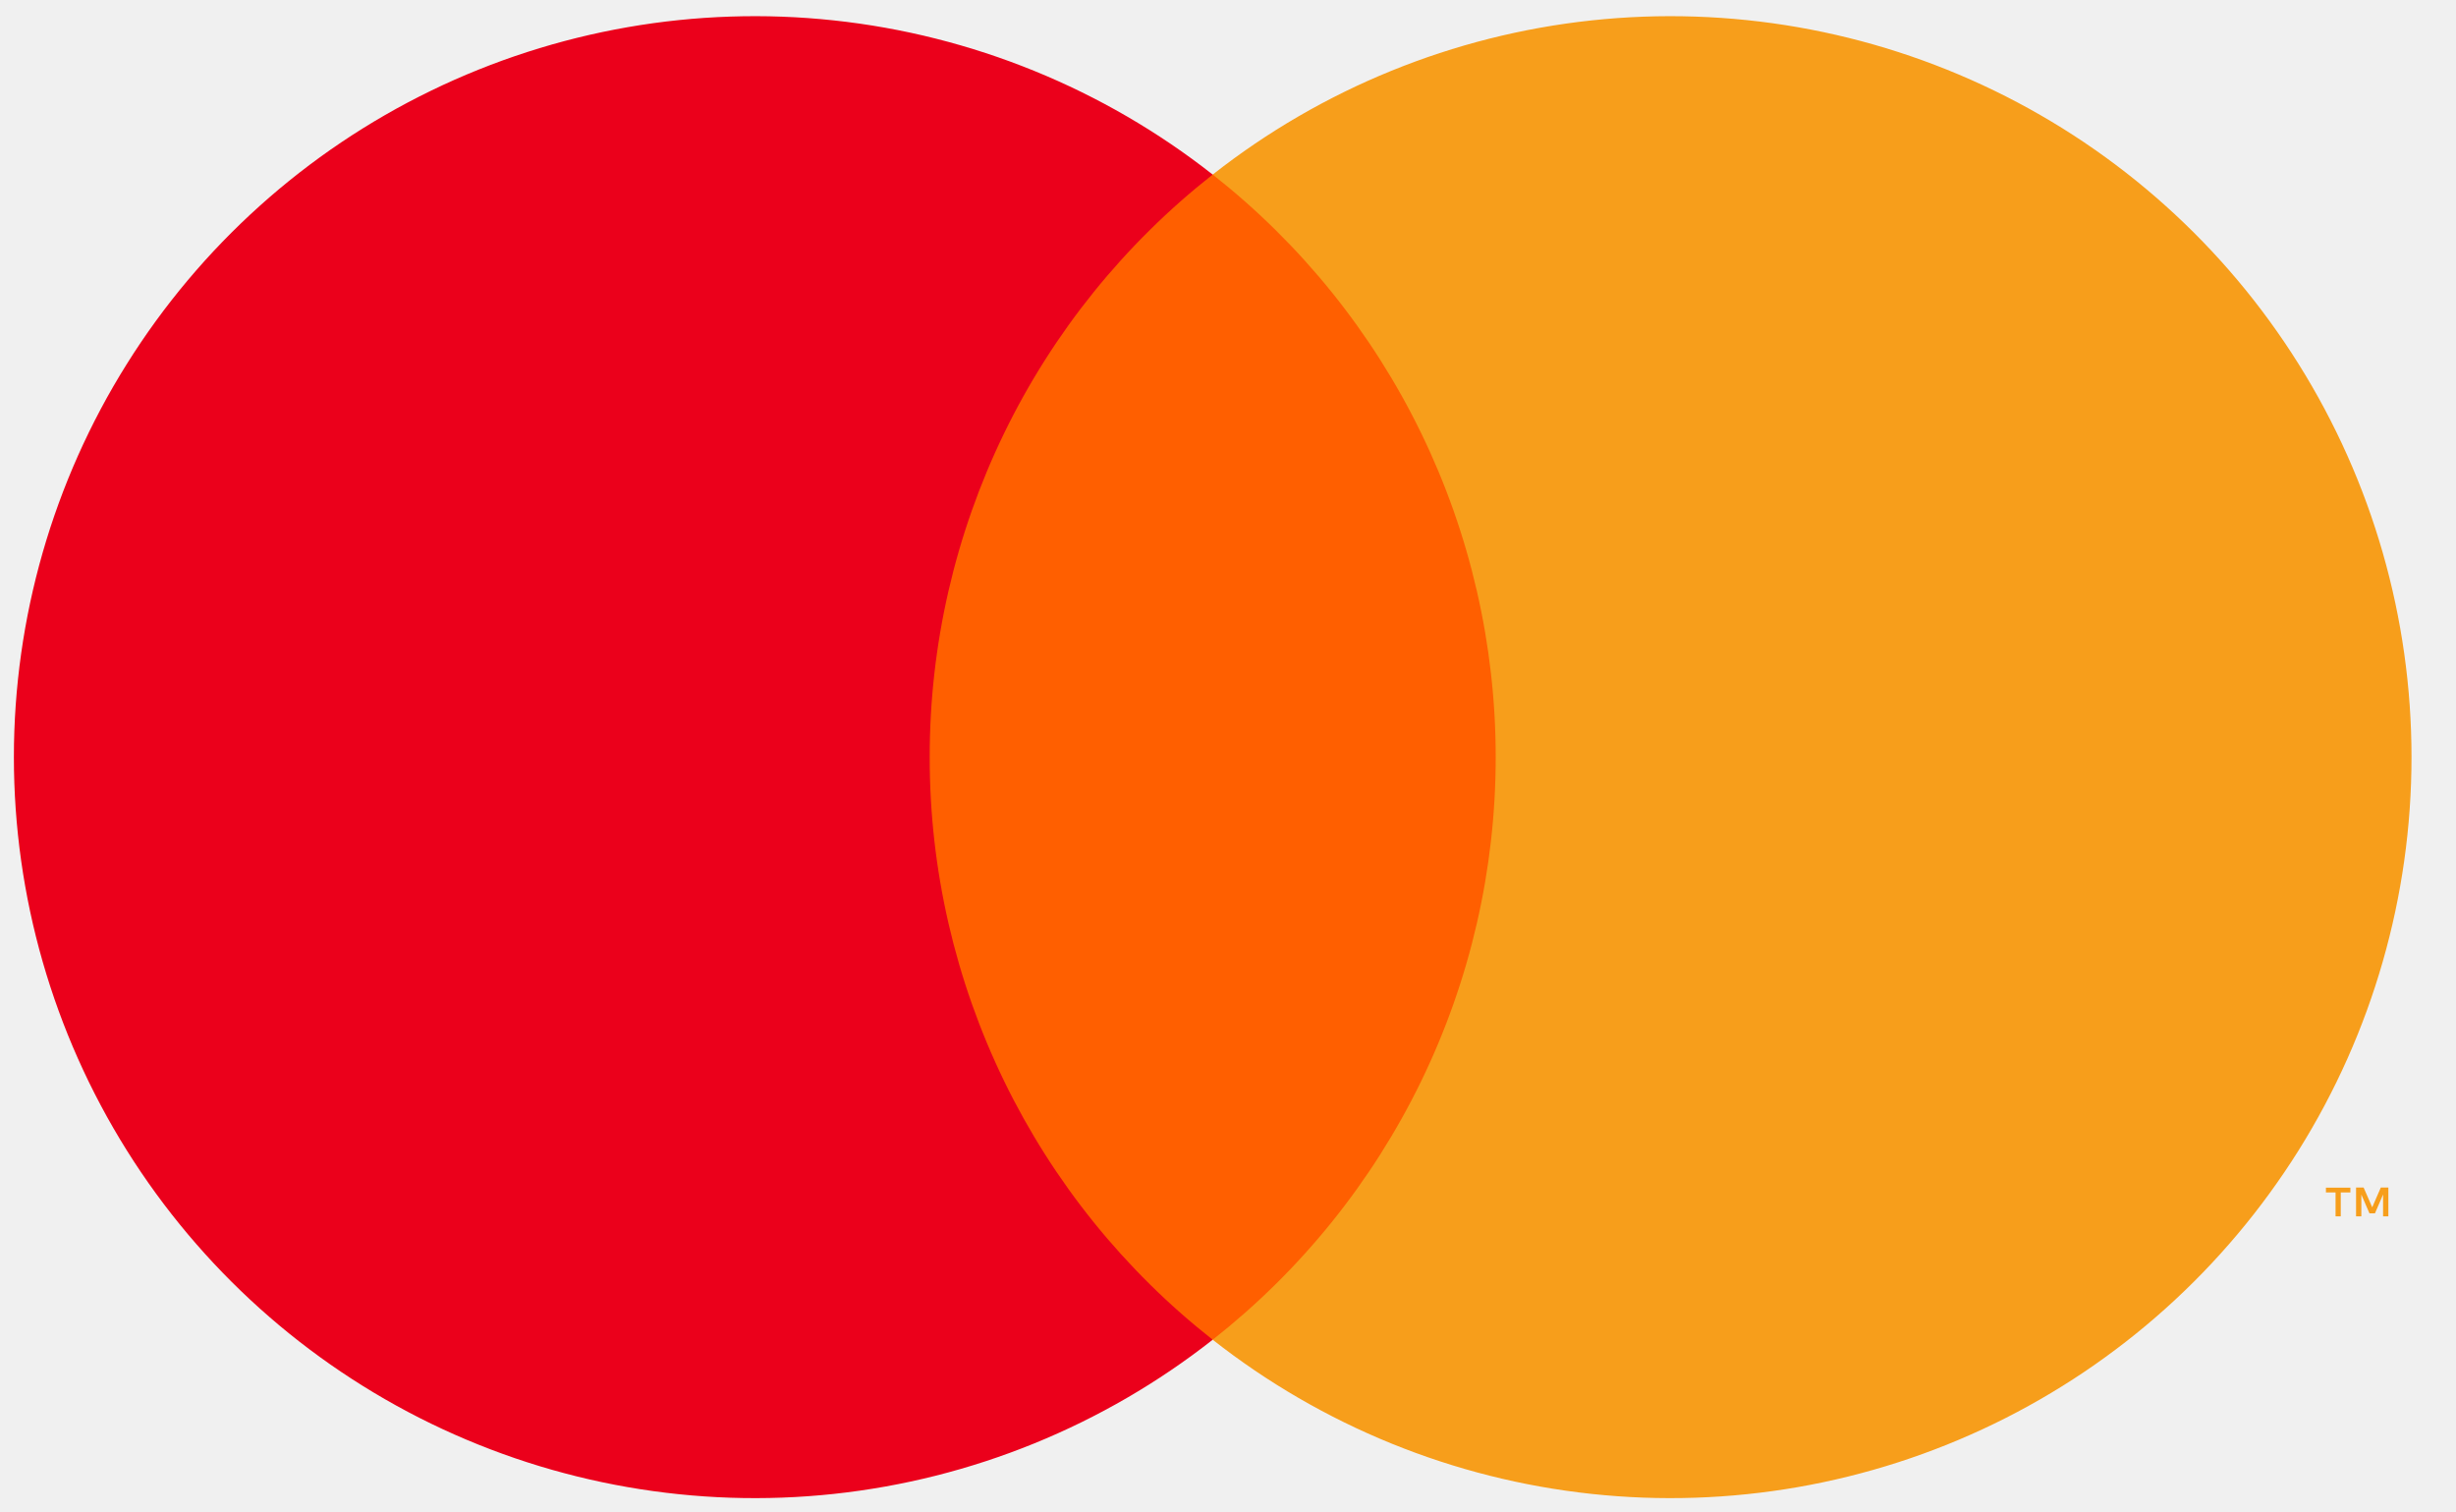
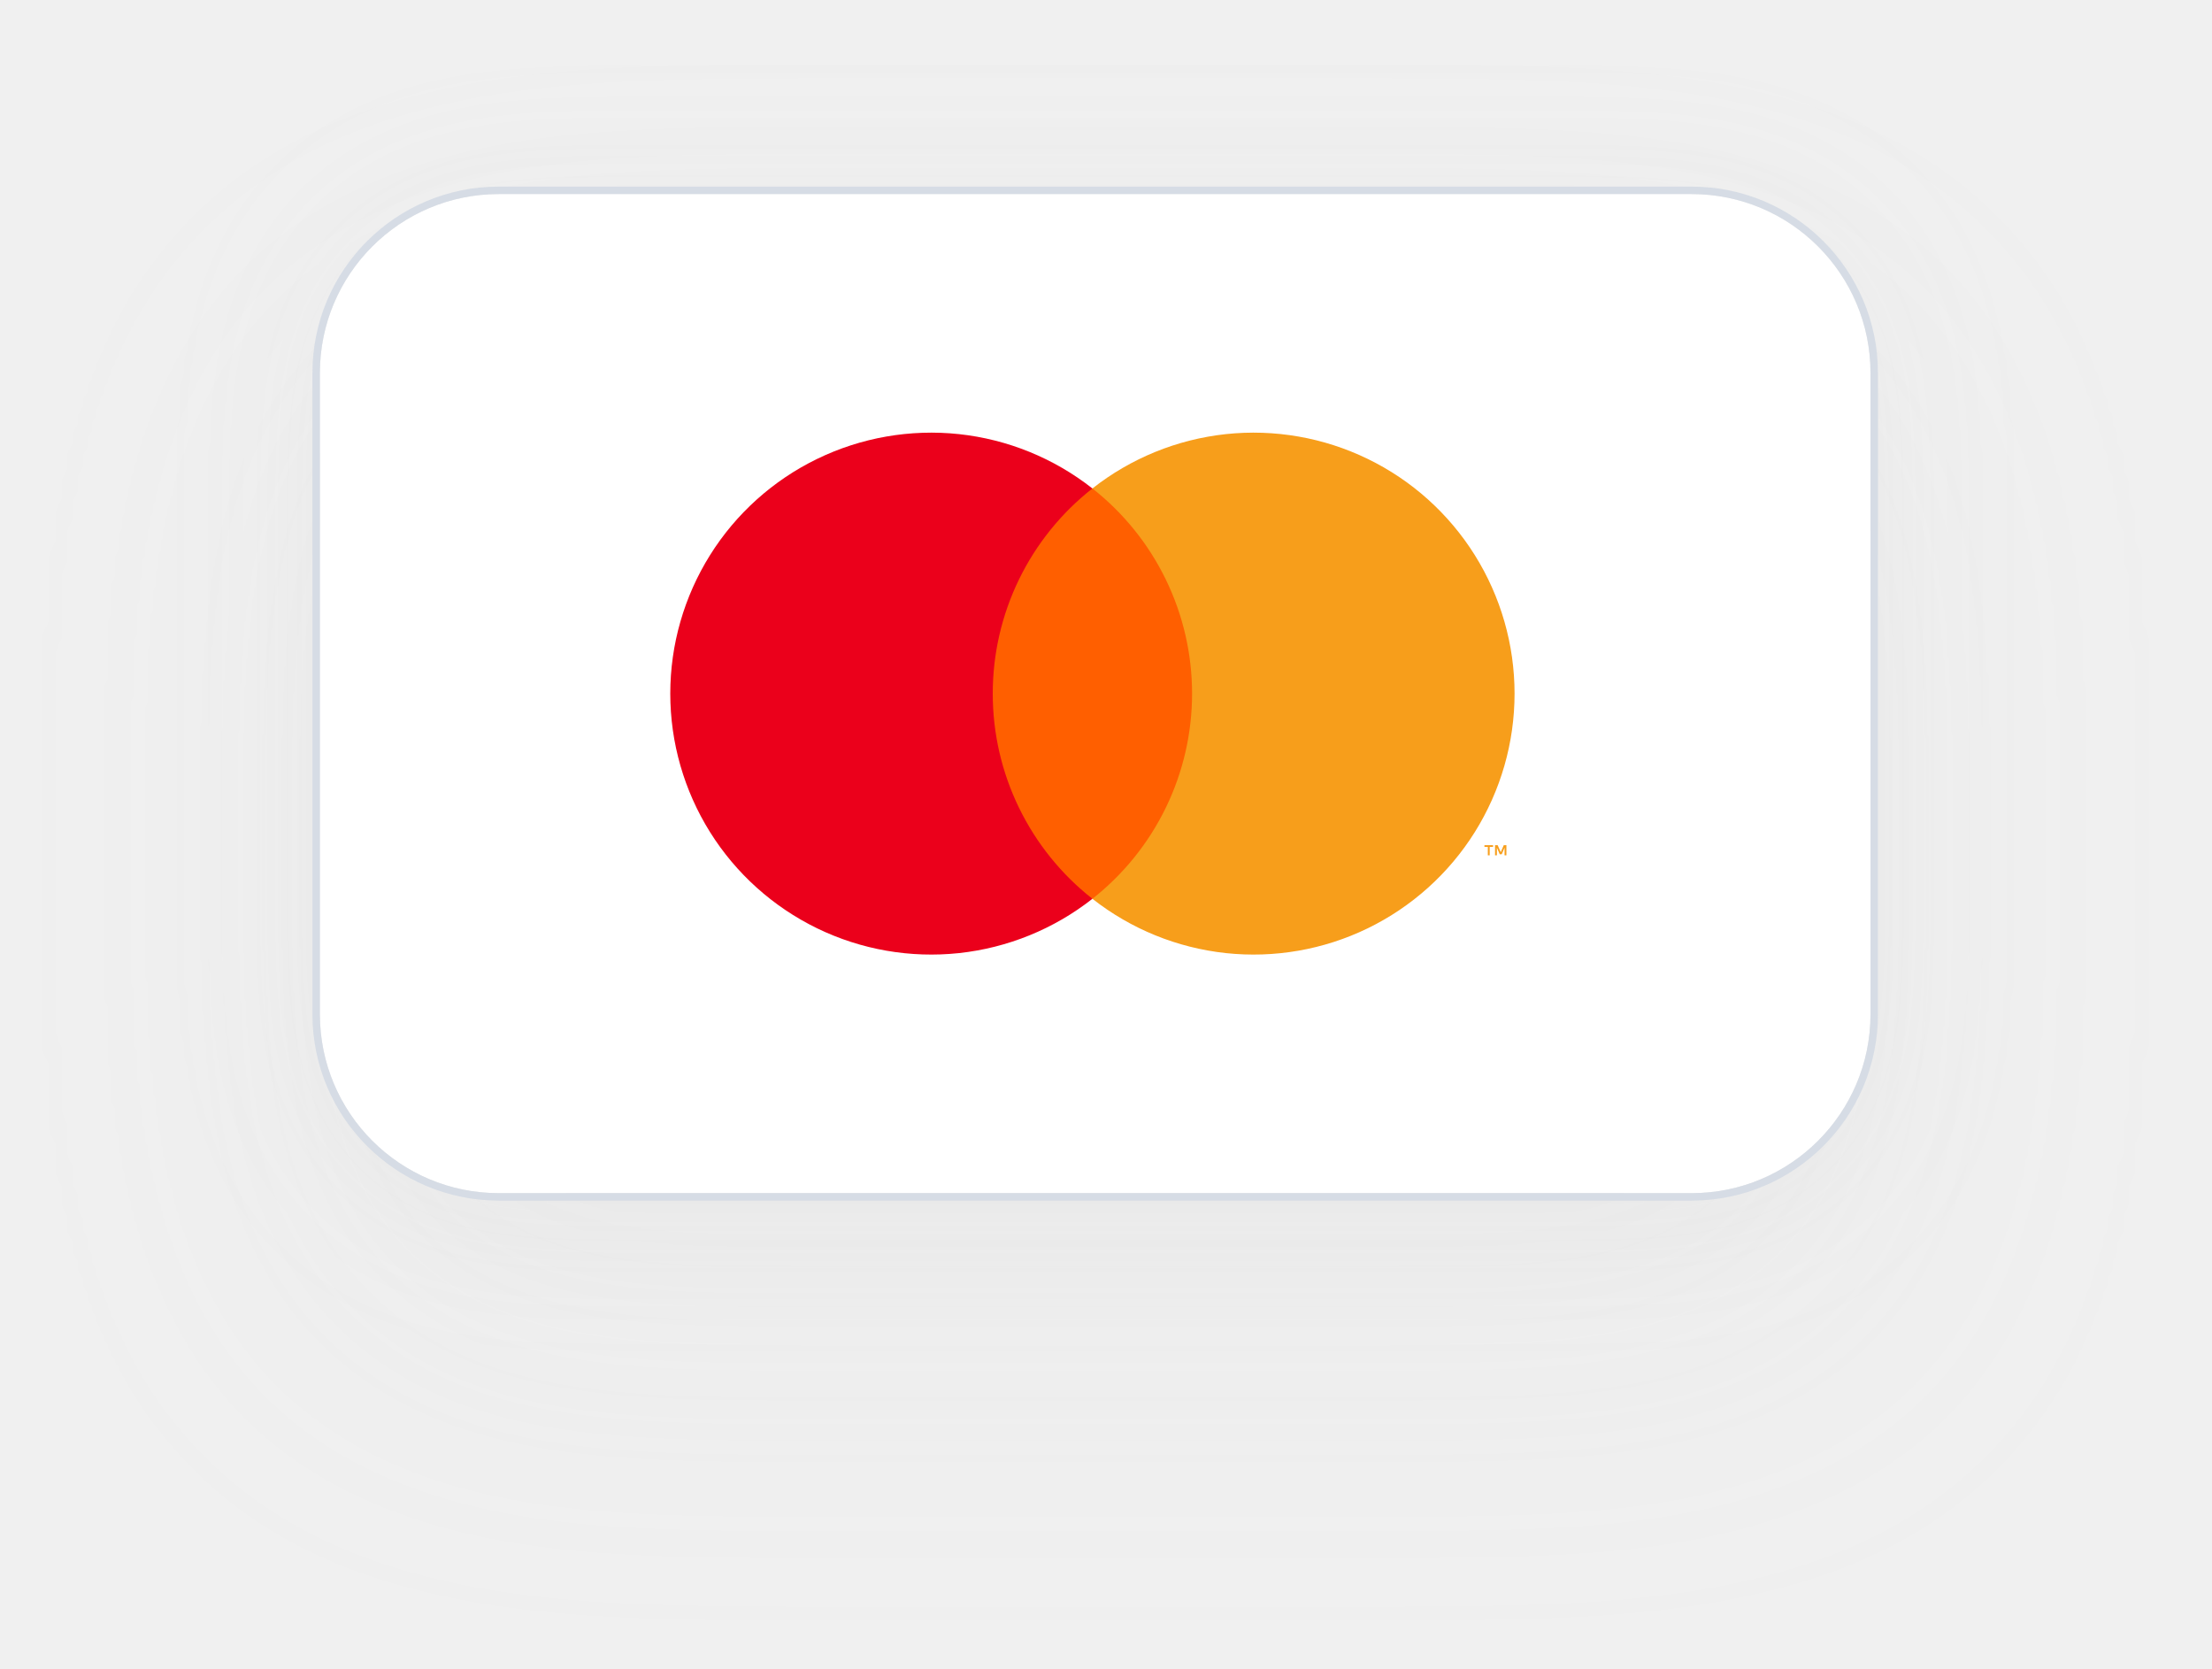
- <svg xmlns="http://www.w3.org/2000/svg" width="26" height="16" viewBox="0 0 26 16" fill="none">
-   <path d="M16.27 1.848H9.407V14.182H16.27V1.848Z" fill="#FF5F00" />
-   <path d="M9.842 8.015C9.841 6.827 10.111 5.655 10.63 4.586C11.149 3.518 11.904 2.582 12.838 1.848C11.681 0.939 10.291 0.373 8.828 0.216C7.365 0.059 5.887 0.317 4.563 0.96C3.239 1.603 2.123 2.606 1.342 3.854C0.561 5.101 0.147 6.543 0.147 8.015C0.147 9.487 0.561 10.929 1.342 12.177C2.123 13.424 3.239 14.427 4.563 15.07C5.887 15.713 7.365 15.971 8.828 15.814C10.291 15.657 11.681 15.091 12.838 14.182C11.904 13.448 11.149 12.512 10.63 11.444C10.111 10.375 9.841 9.203 9.842 8.015Z" fill="#EB001B" />
-   <path d="M25.529 8.015C25.529 9.487 25.115 10.929 24.334 12.177C23.553 13.424 22.437 14.427 21.113 15.07C19.79 15.713 18.312 15.971 16.848 15.814C15.385 15.657 13.995 15.091 12.838 14.182C13.772 13.448 14.527 12.511 15.046 11.443C15.565 10.375 15.834 9.203 15.834 8.015C15.834 6.828 15.565 5.655 15.046 4.587C14.527 3.519 13.772 2.582 12.838 1.848C13.995 0.939 15.385 0.373 16.848 0.216C18.312 0.059 19.79 0.317 21.113 0.96C22.437 1.603 23.553 2.606 24.334 3.854C25.115 5.101 25.529 6.543 25.529 8.015Z" fill="#F79E1B" />
-   <path d="M24.78 12.876V12.623H24.882V12.572H24.623V12.623H24.725V12.876H24.78ZM25.284 12.876V12.571H25.204L25.113 12.78L25.022 12.571H24.942V12.876H24.998V12.646L25.084 12.844H25.142L25.228 12.645V12.876H25.284Z" fill="#F79E1B" />
+ <svg xmlns="http://www.w3.org/2000/svg" width="57" height="43" viewBox="0 0 57 43" fill="none">
+   <g filter="url(#filter0_dd_35_1054)">
+     <rect x="8.243" y="5" width="39.957" height="25.741" rx="4.61" fill="white" />
+     <rect x="8.147" y="4.904" width="40.149" height="25.933" rx="4.706" stroke="#D6DCE5" stroke-width="0.192" />
+     <path d="M31.091 12.585H25.209V23.157H31.091V12.585Z" fill="#FF5F00" />
+     <path d="M25.582 17.87C25.581 16.852 25.812 15.847 26.257 14.931C26.702 14.016 27.349 13.213 28.15 12.585C27.158 11.805 25.967 11.32 24.713 11.185C23.458 11.051 22.191 11.272 21.057 11.823C19.922 12.374 18.965 13.234 18.296 14.303C17.627 15.373 17.272 16.609 17.272 17.87C17.272 19.132 17.627 20.368 18.296 21.438C18.965 22.507 19.922 23.366 21.057 23.918C22.191 24.469 23.458 24.69 24.713 24.556C25.967 24.421 27.158 23.936 28.15 23.157C27.349 22.528 26.702 21.725 26.257 20.809C25.812 19.894 25.581 18.889 25.582 17.87Z" fill="#EB001B" />
+     <path d="M39.028 17.87C39.028 19.132 38.673 20.368 38.004 21.438C37.335 22.507 36.378 23.366 35.243 23.918C34.109 24.469 32.842 24.69 31.587 24.556C30.333 24.421 29.142 23.936 28.15 23.157C28.95 22.527 29.597 21.724 30.042 20.809C30.487 19.893 30.718 18.889 30.718 17.87C30.718 16.852 30.487 15.848 30.042 14.932C29.597 14.016 28.95 13.214 28.15 12.585C29.142 11.805 30.333 11.32 31.587 11.185C32.842 11.051 34.109 11.272 35.243 11.823C36.378 12.374 37.335 13.234 38.004 14.303C38.673 15.373 39.028 16.609 39.028 17.87Z" fill="#F79E1B" />
+     <path d="M38.387 22.037V21.82H38.474V21.776H38.252V21.82H38.339V22.037H38.387ZM38.818 22.037V21.776H38.75L38.672 21.955L38.593 21.776H38.525V22.037H38.573V21.84L38.647 22.01H38.697L38.77 21.84V22.037H38.818Z" fill="#F79E1B" />
+   </g>
+   <defs>
+     <filter id="filter0_dd_35_1054" x="0.367" y="0.966" width="55.709" height="41.493" filterUnits="userSpaceOnUse" color-interpolation-filters="sRGB">
+       <feFlood flood-opacity="0" result="BackgroundImageFix" />
+       <feColorMatrix in="SourceAlpha" type="matrix" values="0 0 0 0 0 0 0 0 0 0 0 0 0 0 0 0 0 0 127 0" result="hardAlpha" />
+       <feOffset dy="0.384" />
+       <feGaussianBlur stdDeviation="1.921" />
+       <feColorMatrix type="matrix" values="0 0 0 0 0.718 0 0 0 0 0.718 0 0 0 0 0.718 0 0 0 0.08 0" />
+       <feBlend mode="normal" in2="BackgroundImageFix" result="effect1_dropShadow_35_1054" />
+       <feColorMatrix in="SourceAlpha" type="matrix" values="0 0 0 0 0 0 0 0 0 0 0 0 0 0 0 0 0 0 127 0" result="hardAlpha" />
+       <feOffset dy="3.842" />
+       <feGaussianBlur stdDeviation="3.842" />
+       <feColorMatrix type="matrix" values="0 0 0 0 0.718 0 0 0 0 0.718 0 0 0 0 0.718 0 0 0 0.08 0" />
+       <feBlend mode="normal" in2="effect1_dropShadow_35_1054" result="effect2_dropShadow_35_1054" />
+       <feBlend mode="normal" in="SourceGraphic" in2="effect2_dropShadow_35_1054" result="shape" />
+     </filter>
+   </defs>
</svg>
